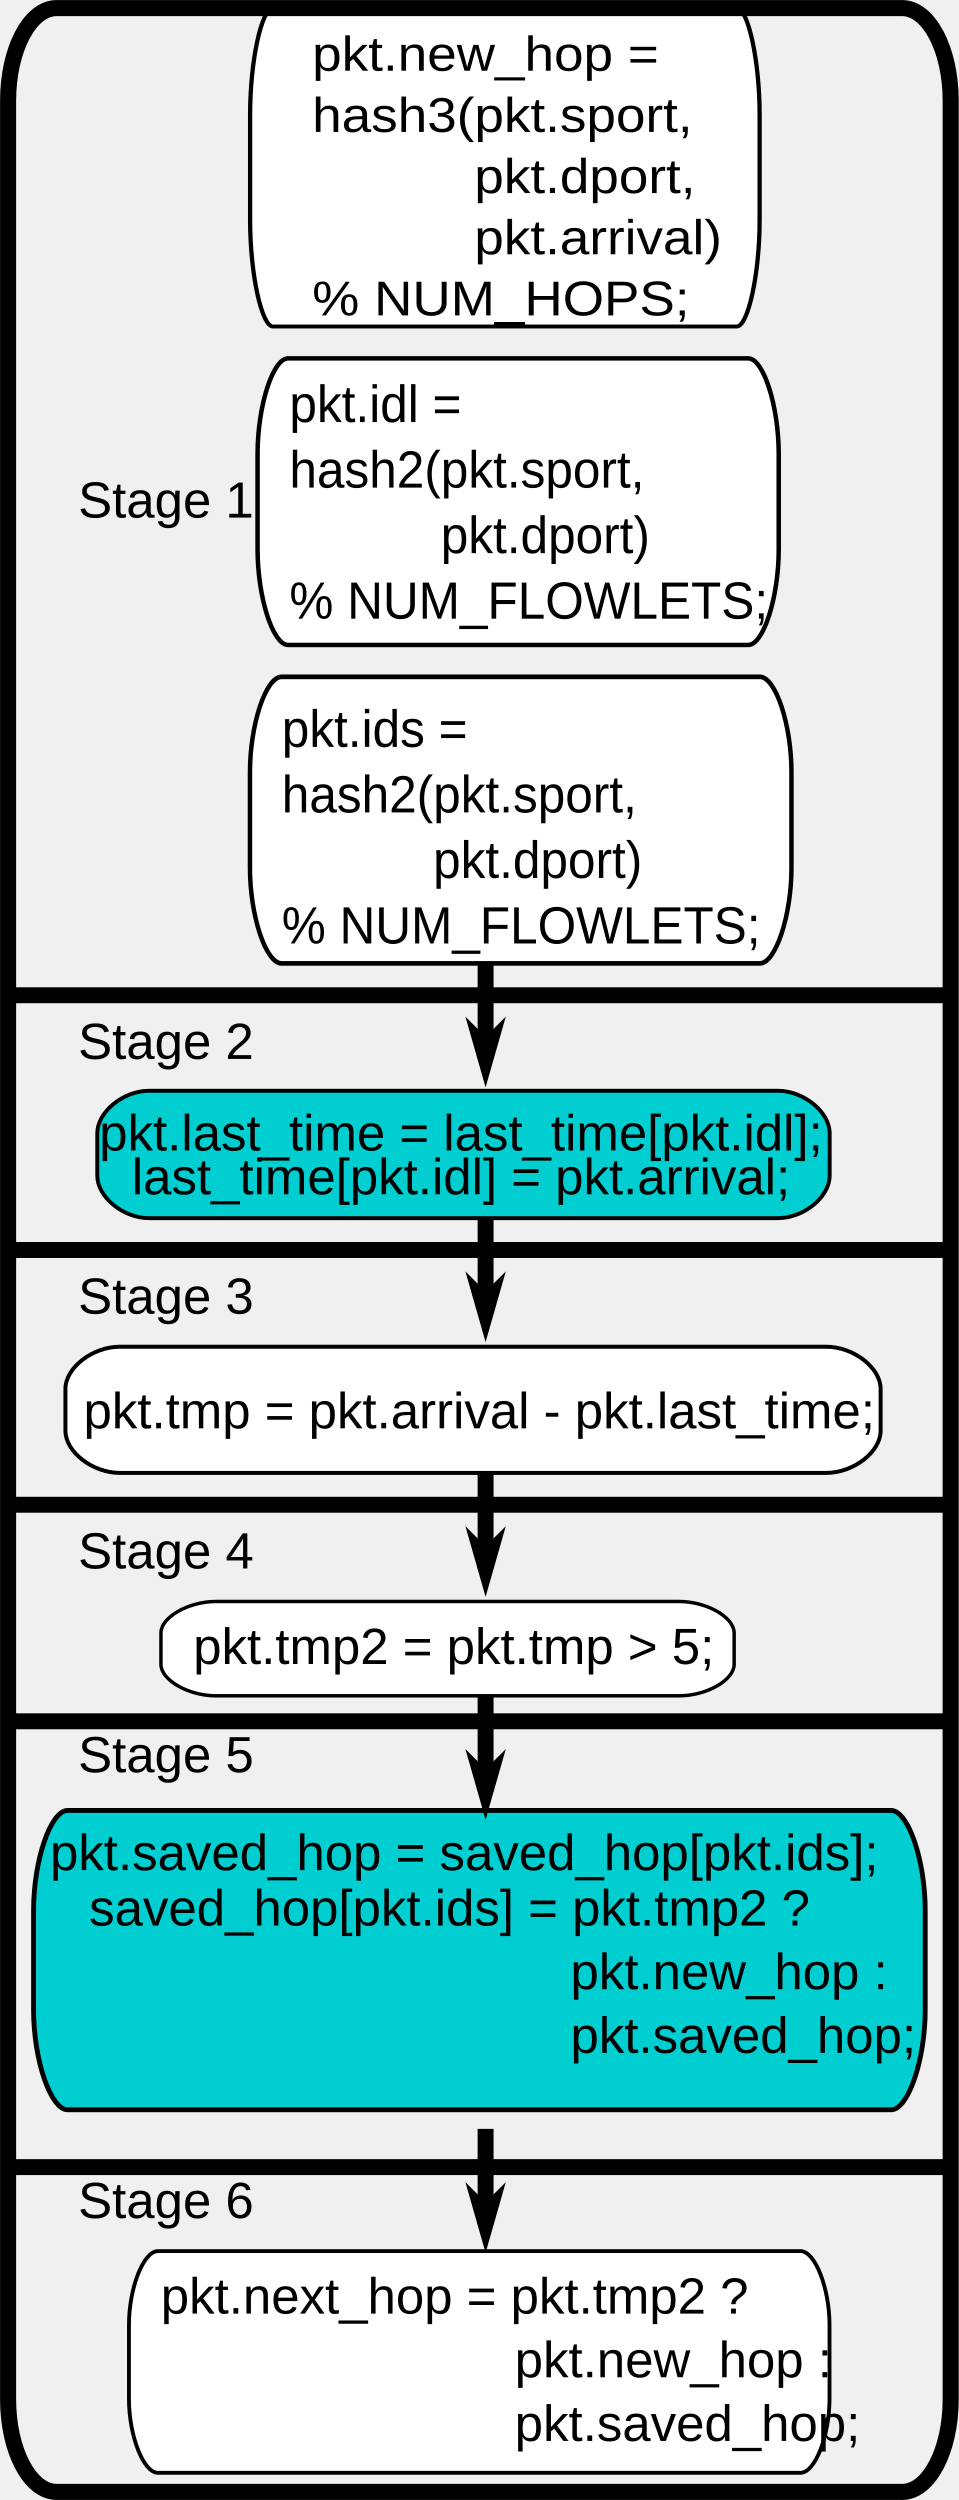
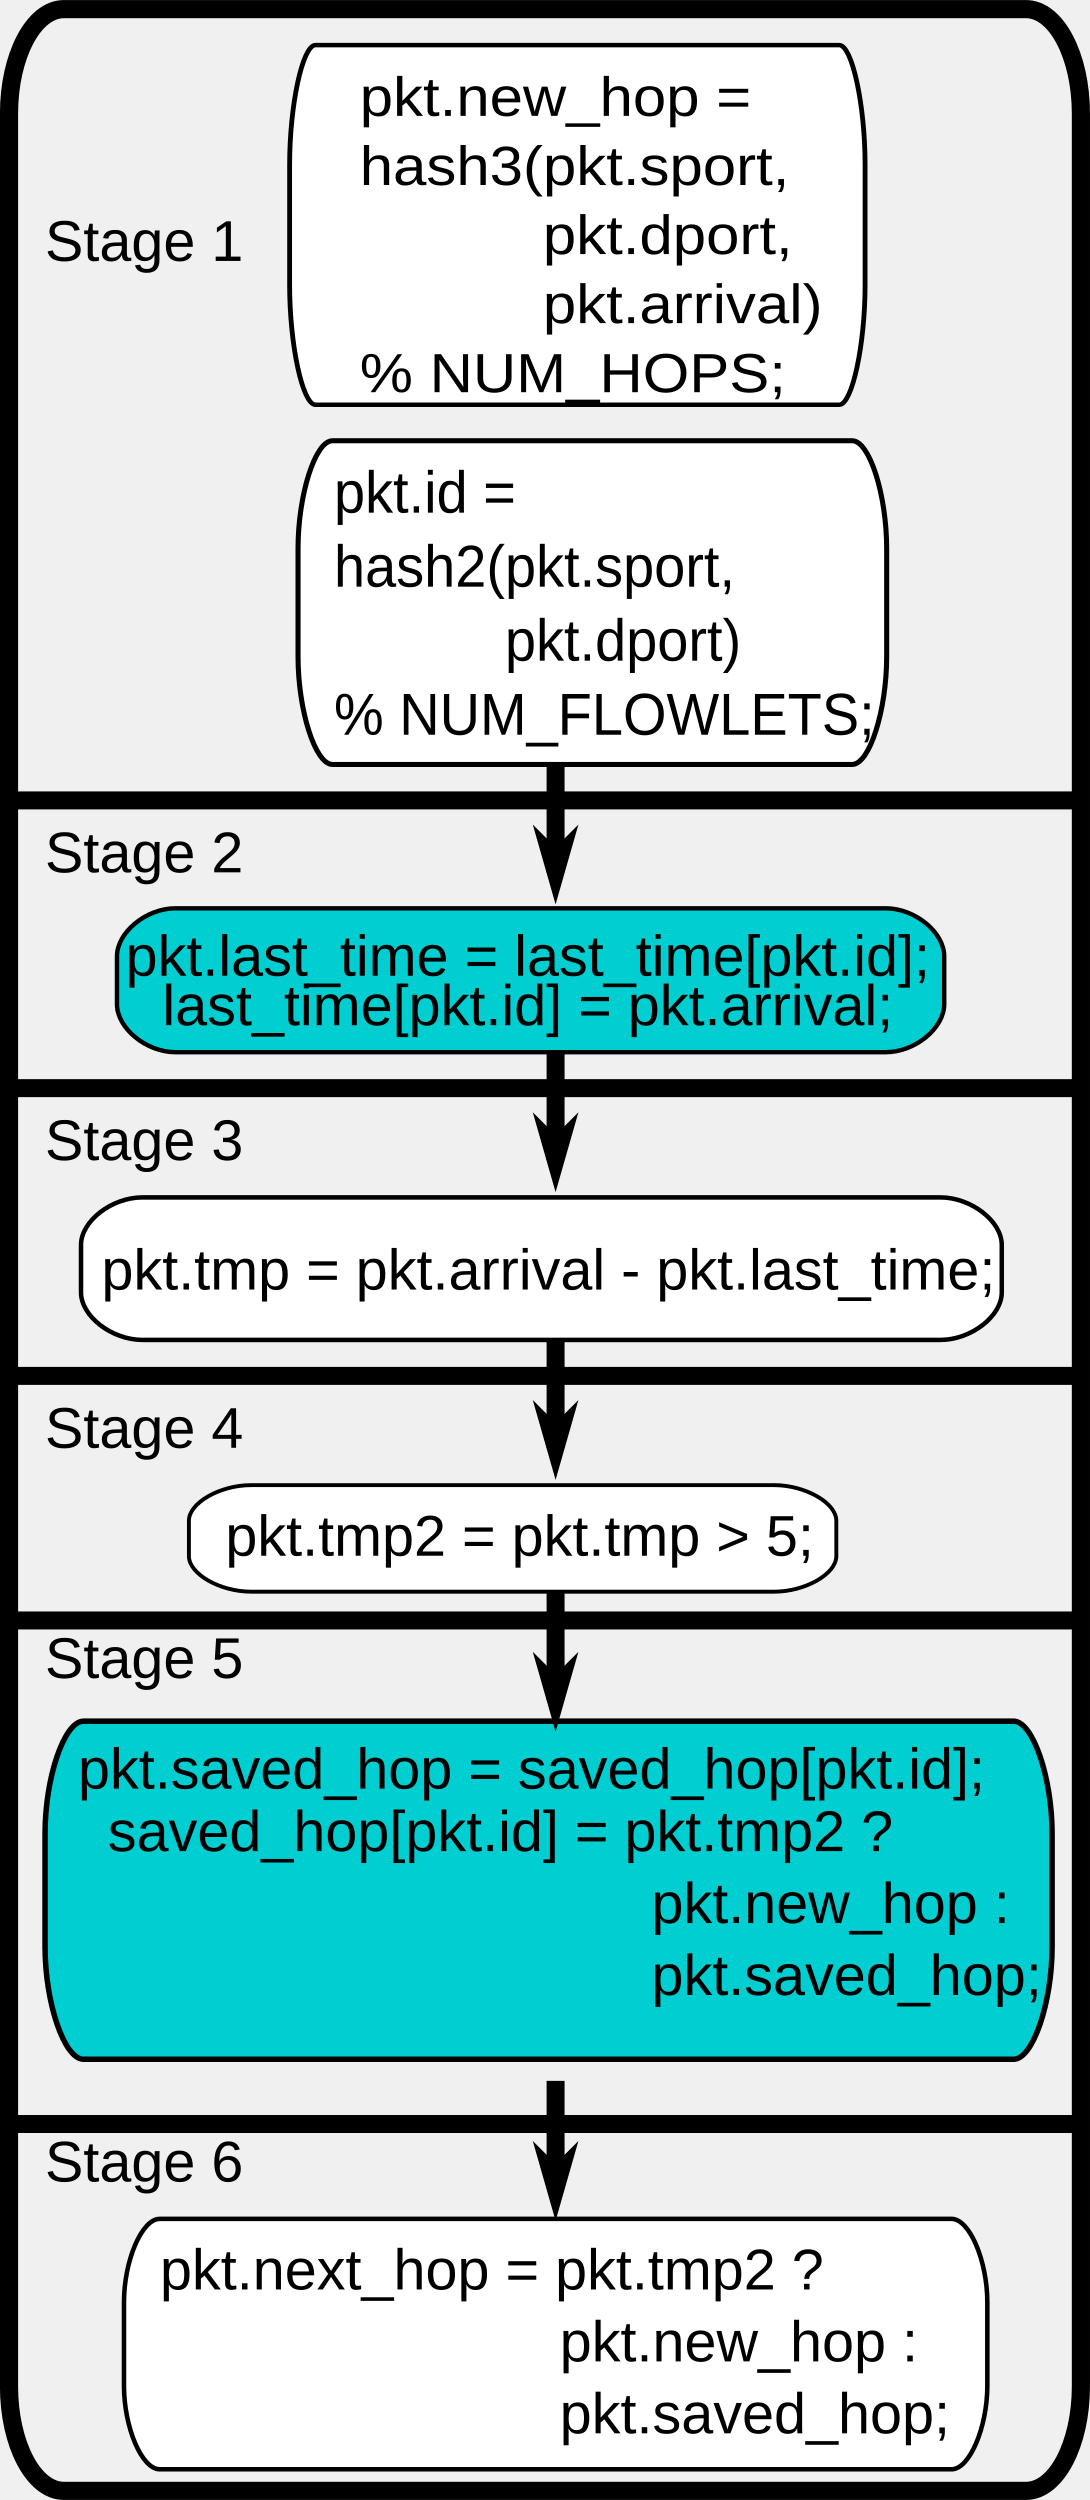
- <svg xmlns="http://www.w3.org/2000/svg" width="301.055" height="785.078" viewBox="0 0 240.667 628.062" id="svg2" version="1.1">
+ <svg xmlns="http://www.w3.org/2000/svg" width="303.047" height="695.078" viewBox="0 0 242.259 556.062" id="svg2" version="1.1">
  <defs id="defs162">
    <marker orient="auto" refY="0" refX="0" id="Arrow1Send" style="overflow:visible">
      <path id="path4272" d="M 0,0 5,-5 -12.5,0 5,5 0,0 z" style="fill-rule:evenodd;stroke:#000000;stroke-width:1pt" transform="matrix(-0.2,0,0,-0.2,-1.2,0)" />
    </marker>
    <marker orient="auto" refY="0" refX="0" id="Arrow1Lend" style="overflow:visible">
      <path id="path4260" d="M 0,0 5,-5 -12.5,0 5,5 0,0 z" style="fill-rule:evenodd;stroke:#000000;stroke-width:1pt" transform="matrix(-0.8,0,0,-0.8,-10,0)" />
    </marker>
    <marker orient="auto" refY="0" refX="0" id="Arrow1Send-4" style="overflow:visible">
      <path id="path4272-5" d="M 0,0 5,-5 -12.5,0 5,5 0,0 z" style="fill-rule:evenodd;stroke:#000000;stroke-width:1pt" transform="matrix(-0.2,0,0,-0.2,-1.2,0)" />
    </marker>
    <marker orient="auto" refY="0" refX="0" id="Arrow1Send-2" style="overflow:visible">
      <path id="path4272-6" d="M 0,0 5,-5 -12.5,0 5,5 0,0 z" style="fill-rule:evenodd;stroke:#000000;stroke-width:1pt" transform="matrix(-0.2,0,0,-0.2,-1.2,0)" />
    </marker>
    <marker orient="auto" refY="0" refX="0" id="marker5471" style="overflow:visible">
      <path id="path5473" d="M 0,0 5,-5 -12.5,0 5,5 0,0 z" style="fill-rule:evenodd;stroke:#000000;stroke-width:1pt" transform="matrix(-0.2,0,0,-0.2,-1.2,0)" />
    </marker>
    <marker orient="auto" refY="0" refX="0" id="Arrow1Send-41" style="overflow:visible">
      <path id="path4272-68" d="M 0,0 5,-5 -12.5,0 5,5 0,0 z" style="fill-rule:evenodd;stroke:#000000;stroke-width:1pt" transform="matrix(-0.2,0,0,-0.2,-1.2,0)" />
    </marker>
    <marker orient="auto" refY="0" refX="0" id="Arrow1Send-1" style="overflow:visible">
      <path id="path4272-4" d="M 0,0 5,-5 -12.5,0 5,5 0,0 z" style="fill-rule:evenodd;stroke:#000000;stroke-width:1pt" transform="matrix(-0.2,0,0,-0.2,-1.2,0)" />
    </marker>
    <marker orient="auto" refY="0" refX="0" id="Arrow1Send-0" style="overflow:visible">
      <path id="path4272-0" d="M 0,0 5,-5 -12.5,0 5,5 0,0 z" style="fill-rule:evenodd;stroke:#000000;stroke-width:1pt" transform="matrix(-0.2,0,0,-0.2,-1.2,0)" />
    </marker>
  </defs>
-   <g id="graph0" class="graph" transform="translate(-251.5768,566.0312)">
-     <g id="node1" class="node" transform="matrix(1,0,0,1.058823,-4.322218,-211.8118)">
-       <path d="m 446.682,-173.956 c 0,0 -120.113,0 -120.113,0 -3.982,0 -7.963,11.333 -7.963,22.667 0,0 0,22.667 0,22.667 0,11.333 3.982,22.667 7.963,22.667 0,0 120.113,0 120.113,0 3.982,0 7.963,-11.333 7.963,-22.667 0,0 0,-22.667 0,-22.667 0,-11.333 -3.982,-22.667 -7.963,-22.667" id="path12" style="fill:#ffffff;stroke:#000000;stroke-width:1.12" />
-       <text x="387.5" y="-159.5" font-size="10.00" id="text14" style="font-size:10px;text-anchor:middle;font-family:'Times,serif'" />
-       <text xml:space="preserve" style="font-size:12px;font-style:normal;font-variant:normal;font-weight:normal;font-stretch:normal;text-align:start;line-height:125%;letter-spacing:0px;word-spacing:0px;writing-mode:lr-tb;text-anchor:start;fill:#000000;fill-opacity:1;stroke:none;font-family:Arial;-inkscape-font-specification:Arial" x="326.6" y="-157.333" id="text3215">
-         <tspan id="tspan3217" x="326.6" y="-157.333" style="font-size:12.439px;font-family:Arial;-inkscape-font-specification:Arial">pkt.ids =</tspan>
-         <tspan x="326.6" y="-141.784" style="font-size:12.439px;font-family:Arial;-inkscape-font-specification:Arial" id="tspan3346">hash2(pkt.sport,</tspan>
-         <tspan x="326.6" y="-126.235" id="tspan3219" style="font-size:12.439px;font-family:Arial;-inkscape-font-specification:Arial">           pkt.dport)</tspan>
-         <tspan x="326.6" y="-110.686" id="tspan3221" style="font-size:12.439px;font-family:Arial;-inkscape-font-specification:Arial">% NUM_FLOWLETS;</tspan>
-       </text>
-     </g>
+   <g id="graph0" class="graph" transform="translate(-249.9947,494.0312)">
    <g id="node2" class="node" transform="translate(11.62224,-3.200009)">
      <path d="m 463.74,-108 c 0,0 -206.879,0 -206.879,0 -4.28,0 -8.561,12.533 -8.561,25.067 0,0 0,25.067 0,25.067 0,12.533 4.28,25.067 8.561,25.067 0,0 206.879,0 206.879,0 4.28,0 8.561,-12.533 8.561,-25.067 0,0 0,-25.067 0,-25.067 C 472.301,-95.467 468.021,-108 463.74,-108" id="path19" style="fill:#00ced1;stroke:#000000;stroke-width:1.221" />
      <text x="356.5" y="-93" font-size="10.00" id="text21" style="font-size:10px;text-anchor:middle;font-family:'Times,serif'">
-         <tspan style="font-size:12.8px;font-style:normal;font-variant:normal;font-weight:normal;font-stretch:normal;font-family:Arial;-inkscape-font-specification:Arial" id="tspan3096">pkt.saved_hop = saved_hop[pkt.ids];</tspan>
+         <tspan style="font-size:12.8px;font-style:normal;font-variant:normal;font-weight:normal;font-stretch:normal;font-family:Arial;-inkscape-font-specification:Arial" id="tspan3096">pkt.saved_hop = saved_hop[pkt.id];</tspan>
      </text>
      <text x="356.5" y="-82" font-size="10.00" id="text23" style="font-size:10px;text-anchor:middle;font-family:'Times,serif'" />
    </g>
    <g id="node7" class="node" transform="translate(-133.6178,35.49999)">
-       <path d="m 586.219,-36 c 0,0 -161.434,0 -161.434,0 -3.641,0 -7.283,9.283 -7.283,18.567 0,0 0,18.567 0,18.567 0,9.283 3.641,18.567 7.283,18.567 0,0 161.434,0 161.434,0 3.641,0 7.283,-9.283 7.283,-18.567 0,0 0,-18.567 0,-18.567 C 593.501,-26.717 589.86,-36 586.219,-36" id="path49" style="fill:#ffffff;stroke:#000000;stroke-width:0.969" />
+       <path d="m 595.183,-36 c 0,0 -176.136,0 -176.136,0 -3.973,0 -7.946,9.283 -7.946,18.567 0,0 0,18.567 0,18.567 0,9.283 3.973,18.567 7.946,18.567 0,0 176.136,0 176.136,0 3.973,0 7.946,-9.283 7.946,-18.567 0,0 0,-18.567 0,-18.567 0,-9.283 -3.973,-18.567 -7.946,-18.567" id="path49" style="fill:#ffffff;stroke:#000000;stroke-width:1.012" />
      <text x="513.5" y="-15.5" font-size="10.00" id="text51" style="font-size:10px;text-anchor:middle;font-family:'Times,serif'" />
-       <text xml:space="preserve" style="font-size:11.68px;font-style:normal;font-variant:normal;font-weight:normal;font-stretch:normal;text-align:start;line-height:125%;letter-spacing:0px;word-spacing:0px;writing-mode:lr-tb;text-anchor:start;fill:#000000;fill-opacity:1;stroke:none;font-family:Arial;-inkscape-font-specification:Sans" x="425.501" y="-20.3" id="text3088">
-         <tspan id="tspan3090" x="425.501" y="-20.3" style="font-size:12.8px">pkt.next_hop = pkt.tmp2 ? </tspan>
-         <tspan x="425.501" y="-4.3" id="tspan3092" style="font-size:12.8px">                         pkt.new_hop : </tspan>
-         <tspan x="425.501" y="11.7" id="tspan3094" style="font-size:12.8px">                         pkt.saved_hop;</tspan>
+       <text xml:space="preserve" style="font-size:11.68px;font-style:normal;font-variant:normal;font-weight:normal;font-stretch:normal;text-align:start;line-height:125%;letter-spacing:0px;word-spacing:0px;writing-mode:lr-tb;text-anchor:start;fill:#000000;fill-opacity:1;stroke:none;font-family:Arial;-inkscape-font-specification:Sans" x="419.101" y="-20.3" id="text3088">
+         <tspan id="tspan3090" x="419.101" y="-20.3" style="font-size:12.8px">pkt.next_hop = pkt.tmp2 ? </tspan>
+         <tspan x="419.101" y="-4.3" id="tspan3092" style="font-size:12.8px">                         pkt.new_hop : </tspan>
+         <tspan x="419.101" y="11.7" id="tspan3094" style="font-size:12.8px">                         pkt.saved_hop;</tspan>
      </text>
    </g>
    <g id="node4" class="node" transform="translate(-203.2,32)">
      <path d="m 650.135,-324 c 0,0 -158.024,0 -158.024,0 -6.494,0 -12.988,5.333 -12.988,10.667 0,0 0,10.667 0,10.667 0,5.333 6.494,10.667 12.988,10.667 0,0 158.024,0 158.024,0 6.494,0 12.988,-5.333 12.988,-10.667 0,0 0,-10.667 0,-10.667 0,-5.333 -6.494,-10.667 -12.988,-10.667" id="path70" style="fill:#00ced1;stroke:#000000;stroke-width:0.981" />
      <text x="570.5" y="-309" font-size="10.00" id="text72" style="font-size:10px;text-anchor:middle;font-family:'Times,serif'">
-         <tspan style="font-size:12.8px;font-style:normal;font-variant:normal;font-weight:normal;font-stretch:normal;font-family:Arial;-inkscape-font-specification:Arial" id="tspan3108">pkt.last_time = last_time[pkt.idl];</tspan>
+         <tspan style="font-size:12.8px;font-style:normal;font-variant:normal;font-weight:normal;font-stretch:normal;font-family:Arial;-inkscape-font-specification:Arial" id="tspan3108">pkt.last_time = last_time[pkt.id];</tspan>
      </text>
      <text x="570.5" y="-298" font-size="10.00" id="text74" style="font-size:10px;text-anchor:middle;font-family:'Times,serif'">
-         <tspan style="font-size:12.8px;font-style:normal;font-variant:normal;font-weight:normal;font-stretch:normal;font-family:Arial;-inkscape-font-specification:Arial" id="tspan3106">last_time[pkt.idl] = pkt.arrival;</tspan>
+         <tspan style="font-size:12.8px;font-style:normal;font-variant:normal;font-weight:normal;font-stretch:normal;font-family:Arial;-inkscape-font-specification:Arial" id="tspan3106">last_time[pkt.id] = pkt.arrival;</tspan>
      </text>
    </g>
    <g id="node8" class="node" transform="translate(-201.8178,24.29999)">
      <path d="m 660.888,-252 c 0,0 -177.493,0 -177.493,0 -6.827,0 -13.653,5.283 -13.653,10.567 0,0 0,10.567 0,10.567 0,5.283 6.827,10.567 13.653,10.567 0,0 177.493,0 177.493,0 6.827,0 13.653,-5.283 13.653,-10.567 0,0 0,-10.567 0,-10.567 0,-5.283 -6.827,-10.567 -13.653,-10.567" id="path86" style="fill:#ffffff;stroke:#000000;stroke-width:1.001" />
      <text x="573.7" y="-231.5" font-size="10.00" id="text88" style="font-size:10px;text-anchor:middle;font-family:'Times,serif'">
        <tspan style="font-size:12.8px;font-style:normal;font-variant:normal;font-weight:normal;font-stretch:normal;font-family:Arial;-inkscape-font-specification:Arial" id="tspan3104">pkt.tmp = pkt.arrival - pkt.last_time;</tspan>
      </text>
    </g>
-     <g id="node5" class="node" transform="matrix(1.02729,0,0,0.9473684,112.4687,-393.4737)">
+     <g id="node5" class="node" transform="matrix(1.02729,0,0,0.9473684,112.4687,-313.4737)">
      <path d="m 315.492,-180 c 0,0 -113.4,0 -113.4,0 -2.8,0 -5.6,14.074 -5.6,28.148 0,0 0,28.148 0,28.148 0,14.074 2.8,28.148 5.6,28.148 0,0 113.4,0 113.4,0 2.8,0 5.6,-14.074 5.6,-28.148 0,0 0,-28.148 0,-28.148 0,-14.074 -2.8,-28.148 -5.6,-28.148" id="path100" style="fill:#ffffff;stroke:#000000;stroke-width:1.046" />
      <text x="133.5" y="-159.5" font-size="10.00" id="text102" style="font-size:10px;text-anchor:middle;font-family:'Times,serif'">
        <tspan style="font-family:Times New Roman;-inkscape-font-specification:Times New Roman" id="tspan3171" />
      </text>
      <flowRoot xml:space="preserve" id="flowRoot3185" style="font-size:15px;font-style:normal;font-variant:normal;font-weight:normal;font-stretch:normal;text-align:start;line-height:125%;letter-spacing:0px;word-spacing:0px;writing-mode:lr-tb;text-anchor:start;fill:#000000;fill-opacity:1;stroke:none;font-family:Arial;-inkscape-font-specification:Arial" transform="matrix(0.8,0,0,0.8,31,-180)">
        <flowRegion id="flowRegion3187">
          <rect id="rect3189" width="18.142" height="19.006" x="288.549" y="41.075" />
        </flowRegion>
        <flowPara id="flowPara3191" />
      </flowRoot>
      <text xml:space="preserve" style="font-size:12px;font-style:normal;font-variant:normal;font-weight:normal;font-stretch:normal;text-align:start;line-height:125%;letter-spacing:0px;word-spacing:0px;writing-mode:lr-tb;text-anchor:start;fill:#000000;fill-opacity:1;stroke:none;font-family:Arial;-inkscape-font-specification:Arial" x="211.672" y="-163.378" id="text3205">
        <tspan id="tspan3207" x="211.672" y="-163.378" style="font-size:12.975px;font-family:Arial;-inkscape-font-specification:Arial">pkt.new_hop = </tspan>
        <tspan x="211.672" y="-147.159" style="font-size:12.975px;font-family:Arial;-inkscape-font-specification:Arial" id="tspan3344">hash3(pkt.sport,</tspan>
        <tspan x="211.672" y="-130.941" id="tspan3209" style="font-size:12.975px;font-family:Arial;-inkscape-font-specification:Arial">           pkt.dport, </tspan>
        <tspan x="211.672" y="-114.722" id="tspan3211" style="font-size:12.975px;font-family:Arial;-inkscape-font-specification:Arial">           pkt.arrival)</tspan>
        <tspan x="211.672" y="-98.503" id="tspan3213" style="font-size:12.975px;font-family:Arial;-inkscape-font-specification:Arial">% NUM_HOPS;</tspan>
      </text>
    </g>
    <g id="node9" class="node" transform="translate(-205.0178,16.29999)">
      <path d="m 627.117,-180 c 0,0 -116.352,0 -116.352,0 -6.912,0 -13.824,3.95 -13.824,7.9 0,0 0,7.9 0,7.9 0,3.95 6.912,7.9 13.824,7.9 0,0 116.352,0 116.352,0 6.912,0 13.824,-3.95 13.824,-7.9 0,0 0,-7.9 0,-7.9 0,-3.95 -6.912,-7.9 -13.824,-7.9" id="path128" style="fill:#ffffff;stroke:#000000;stroke-width:0.871" />
      <text x="570.5" y="-164.3" font-size="10.00" id="text130" style="font-size:10px;text-anchor:middle;font-family:'Times,serif'">
        <tspan style="font-size:12.8px;font-style:normal;font-variant:normal;font-weight:normal;font-stretch:normal;font-family:Arial;-inkscape-font-specification:Arial" id="tspan3102">pkt.tmp2 = pkt.tmp &gt; 5;</tspan>
      </text>
    </g>
-     <path style="fill:#ffffff;stroke:#000000;stroke-width:1.13" id="path12-5" d="m 439.459,-476 c 0,0 -115.599,0 -115.599,0 -3.832,0 -7.664,12 -7.664,24 0,0 0,24 0,24 0,12 3.832,24 7.664,24 0,0 115.599,0 115.599,0 3.832,0 7.664,-12 7.664,-24 0,0 0,-24 0,-24 0,-12 -3.832,-24 -7.664,-24" />
+     <path style="fill:#ffffff;stroke:#000000;stroke-width:1.13" id="path12-5" d="m 439.459,-396 c 0,0 -115.599,0 -115.599,0 -3.832,0 -7.664,12 -7.664,24 0,0 0,24 0,24 0,12 3.832,24 7.664,24 0,0 115.599,0 115.599,0 3.832,0 7.664,-12 7.664,-24 0,0 0,-24 0,-24 0,-12 -3.832,-24 -7.664,-24" />
    <text style="font-size:12.8px;text-anchor:middle;font-family:'Times,serif'" id="text14-7" font-size="10.00" y="-301.552" x="-71.09" transform="scale(0.9718253,1.028992)" />
-     <text id="text3215-9" y="-447.04" x="333.595" style="font-size:12.8px;font-style:normal;font-variant:normal;font-weight:normal;font-stretch:normal;text-align:start;line-height:125%;letter-spacing:0px;word-spacing:0px;writing-mode:lr-tb;text-anchor:start;fill:#000000;fill-opacity:1;stroke:none;font-family:Arial;-inkscape-font-specification:Arial" xml:space="preserve" transform="scale(0.9718253,1.028992)">
-       <tspan style="font-size:12.8px;font-family:Arial;-inkscape-font-specification:Arial" y="-447.04" x="333.595" id="tspan3217-8">pkt.idl =</tspan>
-       <tspan style="font-size:12.8px;font-family:Arial;-inkscape-font-specification:Arial" y="-431.04" x="333.595" id="tspan3348">hash2(pkt.sport,</tspan>
-       <tspan style="font-size:12.8px;font-family:Arial;-inkscape-font-specification:Arial" id="tspan3219-1" y="-415.04" x="333.595">           pkt.dport)</tspan>
-       <tspan style="font-size:12.8px;font-family:Arial;-inkscape-font-specification:Arial" id="tspan3221-2" y="-399.04" x="333.595">% NUM_FLOWLETS;</tspan>
+     <text id="text3215-9" y="-369.294" x="333.595" style="font-size:12.8px;font-style:normal;font-variant:normal;font-weight:normal;font-stretch:normal;text-align:start;line-height:125%;letter-spacing:0px;word-spacing:0px;writing-mode:lr-tb;text-anchor:start;fill:#000000;fill-opacity:1;stroke:none;font-family:Arial;-inkscape-font-specification:Arial" xml:space="preserve" transform="scale(0.9718253,1.028992)">
+       <tspan style="font-size:12.8px;font-family:Arial;-inkscape-font-specification:Arial" y="-369.294" x="333.595" id="tspan3217-8">pkt.id =</tspan>
+       <tspan style="font-size:12.8px;font-family:Arial;-inkscape-font-specification:Arial" y="-353.294" x="333.595" id="tspan3348">hash2(pkt.sport,</tspan>
+       <tspan style="font-size:12.8px;font-family:Arial;-inkscape-font-specification:Arial" id="tspan3219-1" y="-337.294" x="333.595">           pkt.dport)</tspan>
+       <tspan style="font-size:12.8px;font-family:Arial;-inkscape-font-specification:Arial" id="tspan3221-2" y="-321.294" x="333.595">% NUM_FLOWLETS;</tspan>
    </text>
    <path style="fill:none;stroke:#000000;stroke-width:4;stroke-linecap:butt;stroke-linejoin:miter;stroke-miterlimit:1;stroke-opacity:1;stroke-dasharray:none;marker-end:url(#Arrow1Send)" d="m 373.482,-324 0,24" id="path3483" />
    <path style="fill:none;stroke:#000000;stroke-width:4;stroke-linecap:butt;stroke-linejoin:miter;stroke-miterlimit:1;stroke-opacity:1;stroke-dasharray:none;marker-end:url(#Arrow1Send)" d="m 373.482,-260 0,24" id="path3483-8" />
    <path style="fill:none;stroke:#000000;stroke-width:4;stroke-linecap:butt;stroke-linejoin:miter;stroke-miterlimit:1;stroke-opacity:1;stroke-dasharray:none;marker-end:url(#Arrow1Send)" d="m 373.482,-196 0,24" id="path3483-4" />
    <path style="fill:none;stroke:#000000;stroke-width:4;stroke-linecap:butt;stroke-linejoin:miter;stroke-miterlimit:1;stroke-opacity:1;stroke-dasharray:none;marker-end:url(#Arrow1Send)" d="m 373.482,-140 0,24" id="path3483-4-8" />
    <path style="fill:none;stroke:#000000;stroke-width:4;stroke-linecap:butt;stroke-linejoin:miter;stroke-miterlimit:1;stroke-opacity:1;stroke-dasharray:none;marker-end:url(#Arrow1Send)" d="m 373.482,-31.2 0,24" id="path3483-4-8-4" />
    <text xml:space="preserve" style="font-size:12.8px;font-style:normal;font-variant:normal;font-weight:normal;font-stretch:normal;text-align:start;line-height:125%;letter-spacing:0px;word-spacing:0px;writing-mode:lr-tb;text-anchor:start;fill:#000000;fill-opacity:1;stroke:none;font-family:Arial;-inkscape-font-specification:Sans" x="273.882" y="-82.295" id="text3078">
-       <tspan id="tspan3080" x="273.882" y="-82.295" style="font-size:12.8px;font-family:Arial;-inkscape-font-specification:Arial">saved_hop[pkt.ids] = pkt.tmp2 ? </tspan>
+       <tspan id="tspan3080" x="273.882" y="-82.295" style="font-size:12.8px;font-family:Arial;-inkscape-font-specification:Arial">saved_hop[pkt.id] = pkt.tmp2 ? </tspan>
      <tspan x="273.882" y="-66.295" style="font-size:12.8px;font-family:Arial;-inkscape-font-specification:Arial" id="tspan3084">                                  pkt.new_hop :</tspan>
      <tspan x="273.882" y="-50.295" style="font-size:12.8px;font-family:Arial;-inkscape-font-specification:Arial" id="tspan3100">                                  pkt.saved_hop;</tspan>
    </text>
    <path style="fill:none;stroke:#000000;stroke-width:4;stroke-linecap:butt;stroke-linejoin:miter;stroke-miterlimit:4;stroke-opacity:1;stroke-dasharray:none" d="m 251.923,-316 240,0" id="path3110" />
    <path style="fill:none;stroke:#000000;stroke-width:4;stroke-linecap:butt;stroke-linejoin:miter;stroke-miterlimit:4;stroke-opacity:1;stroke-dasharray:none" d="m 251.923,-252 240,0" id="path3110-1" />
    <path style="fill:none;stroke:#000000;stroke-width:4;stroke-linecap:butt;stroke-linejoin:miter;stroke-miterlimit:4;stroke-opacity:1;stroke-dasharray:none" d="m 251.923,-188 240,0" id="path3110-1-9" />
    <path style="fill:none;stroke:#000000;stroke-width:4;stroke-linecap:butt;stroke-linejoin:miter;stroke-miterlimit:4;stroke-opacity:1;stroke-dasharray:none" d="m 251.923,-133.6 240,0" id="path3110-1-9-7" />
    <path style="fill:none;stroke:#000000;stroke-width:4;stroke-linecap:butt;stroke-linejoin:miter;stroke-miterlimit:4;stroke-opacity:1;stroke-dasharray:none" d="m 251.923,-21.6 240,0" id="path3110-1-9-7-7" />
-     <rect style="fill:none;stroke:#000000;stroke-width:4.041;stroke-linecap:round;stroke-linejoin:round;stroke-miterlimit:1;stroke-opacity:1;stroke-dasharray:none;stroke-dashoffset:0" id="rect3184" width="236.8" height="624" x="253.523" y="-564" rx="12.198" ry="23.248" />
-     <text xml:space="preserve" style="font-size:12.8px;font-style:normal;font-variant:normal;font-weight:normal;font-stretch:normal;text-align:start;line-height:125%;letter-spacing:0px;word-spacing:0px;writing-mode:lr-tb;text-anchor:start;fill:#000000;fill-opacity:1;stroke:none;font-family:Arial;-inkscape-font-specification:Sans" x="271.123" y="-436" id="text3186">
-       <tspan id="tspan3188" x="271.123" y="-436">Stage 1</tspan>
+     <rect style="fill:none;stroke:#000000;stroke-width:4.041;stroke-linecap:round;stroke-linejoin:round;stroke-miterlimit:1;stroke-opacity:1;stroke-dasharray:none;stroke-dashoffset:0" id="rect3184" width="238.412" height="552" x="251.912" y="-492" rx="12.198" ry="23.248" />
+     <text xml:space="preserve" style="font-size:12.8px;font-style:normal;font-variant:normal;font-weight:normal;font-stretch:normal;text-align:start;line-height:125%;letter-spacing:0px;word-spacing:0px;writing-mode:lr-tb;text-anchor:start;fill:#000000;fill-opacity:1;stroke:none;font-family:Arial;-inkscape-font-specification:Sans" x="259.911" y="-436" id="text3186">
+       <tspan id="tspan3188" x="259.911" y="-436">Stage 1</tspan>
    </text>
-     <text xml:space="preserve" style="font-size:12.8px;font-style:normal;font-variant:normal;font-weight:normal;font-stretch:normal;text-align:start;line-height:125%;letter-spacing:0px;word-spacing:0px;writing-mode:lr-tb;text-anchor:start;fill:#000000;fill-opacity:1;stroke:none;font-family:Arial;-inkscape-font-specification:Sans" x="271.123" y="-300" id="text3186-9">
-       <tspan id="tspan3188-5" x="271.123" y="-300">Stage 2</tspan>
+     <text xml:space="preserve" style="font-size:12.8px;font-style:normal;font-variant:normal;font-weight:normal;font-stretch:normal;text-align:start;line-height:125%;letter-spacing:0px;word-spacing:0px;writing-mode:lr-tb;text-anchor:start;fill:#000000;fill-opacity:1;stroke:none;font-family:Arial;-inkscape-font-specification:Sans" x="259.911" y="-300" id="text3186-9">
+       <tspan id="tspan3188-5" x="259.911" y="-300">Stage 2</tspan>
    </text>
-     <text xml:space="preserve" style="font-size:12.8px;font-style:normal;font-variant:normal;font-weight:normal;font-stretch:normal;text-align:start;line-height:125%;letter-spacing:0px;word-spacing:0px;writing-mode:lr-tb;text-anchor:start;fill:#000000;fill-opacity:1;stroke:none;font-family:Arial;-inkscape-font-specification:Sans" x="271.123" y="-236" id="text3186-9-8">
-       <tspan id="tspan3188-5-9" x="271.123" y="-236">Stage 3</tspan>
+     <text xml:space="preserve" style="font-size:12.8px;font-style:normal;font-variant:normal;font-weight:normal;font-stretch:normal;text-align:start;line-height:125%;letter-spacing:0px;word-spacing:0px;writing-mode:lr-tb;text-anchor:start;fill:#000000;fill-opacity:1;stroke:none;font-family:Arial;-inkscape-font-specification:Sans" x="259.911" y="-236" id="text3186-9-8">
+       <tspan id="tspan3188-5-9" x="259.911" y="-236">Stage 3</tspan>
    </text>
-     <text xml:space="preserve" style="font-size:12.8px;font-style:normal;font-variant:normal;font-weight:normal;font-stretch:normal;text-align:start;line-height:125%;letter-spacing:0px;word-spacing:0px;writing-mode:lr-tb;text-anchor:start;fill:#000000;fill-opacity:1;stroke:none;font-family:Arial;-inkscape-font-specification:Sans" x="271.123" y="-172" id="text3186-9-8-6">
-       <tspan id="tspan3188-5-9-4" x="271.123" y="-172">Stage 4</tspan>
+     <text xml:space="preserve" style="font-size:12.8px;font-style:normal;font-variant:normal;font-weight:normal;font-stretch:normal;text-align:start;line-height:125%;letter-spacing:0px;word-spacing:0px;writing-mode:lr-tb;text-anchor:start;fill:#000000;fill-opacity:1;stroke:none;font-family:Arial;-inkscape-font-specification:Sans" x="259.911" y="-172" id="text3186-9-8-6">
+       <tspan id="tspan3188-5-9-4" x="259.911" y="-172">Stage 4</tspan>
    </text>
-     <text xml:space="preserve" style="font-size:12.8px;font-style:normal;font-variant:normal;font-weight:normal;font-stretch:normal;text-align:start;line-height:125%;letter-spacing:0px;word-spacing:0px;writing-mode:lr-tb;text-anchor:start;fill:#000000;fill-opacity:1;stroke:none;font-family:Arial;-inkscape-font-specification:Sans" x="271.123" y="-120.8" id="text3186-9-8-6-3">
-       <tspan id="tspan3188-5-9-4-8" x="271.123" y="-120.8">Stage 5</tspan>
+     <text xml:space="preserve" style="font-size:12.8px;font-style:normal;font-variant:normal;font-weight:normal;font-stretch:normal;text-align:start;line-height:125%;letter-spacing:0px;word-spacing:0px;writing-mode:lr-tb;text-anchor:start;fill:#000000;fill-opacity:1;stroke:none;font-family:Arial;-inkscape-font-specification:Sans" x="259.911" y="-120.8" id="text3186-9-8-6-3">
+       <tspan id="tspan3188-5-9-4-8" x="259.911" y="-120.8">Stage 5</tspan>
    </text>
-     <text xml:space="preserve" style="font-size:12.8px;font-style:normal;font-variant:normal;font-weight:normal;font-stretch:normal;text-align:start;line-height:125%;letter-spacing:0px;word-spacing:0px;writing-mode:lr-tb;text-anchor:start;fill:#000000;fill-opacity:1;stroke:none;font-family:Arial;-inkscape-font-specification:Sans" x="271.123" y="-8.8" id="text3186-9-8-6-3-6">
-       <tspan id="tspan3188-5-9-4-8-6" x="271.123" y="-8.8">Stage 6</tspan>
+     <text xml:space="preserve" style="font-size:12.8px;font-style:normal;font-variant:normal;font-weight:normal;font-stretch:normal;text-align:start;line-height:125%;letter-spacing:0px;word-spacing:0px;writing-mode:lr-tb;text-anchor:start;fill:#000000;fill-opacity:1;stroke:none;font-family:Arial;-inkscape-font-specification:Sans" x="259.911" y="-8.8" id="text3186-9-8-6-3-6">
+       <tspan id="tspan3188-5-9-4-8-6" x="259.911" y="-8.8">Stage 6</tspan>
    </text>
  </g>
</svg>
